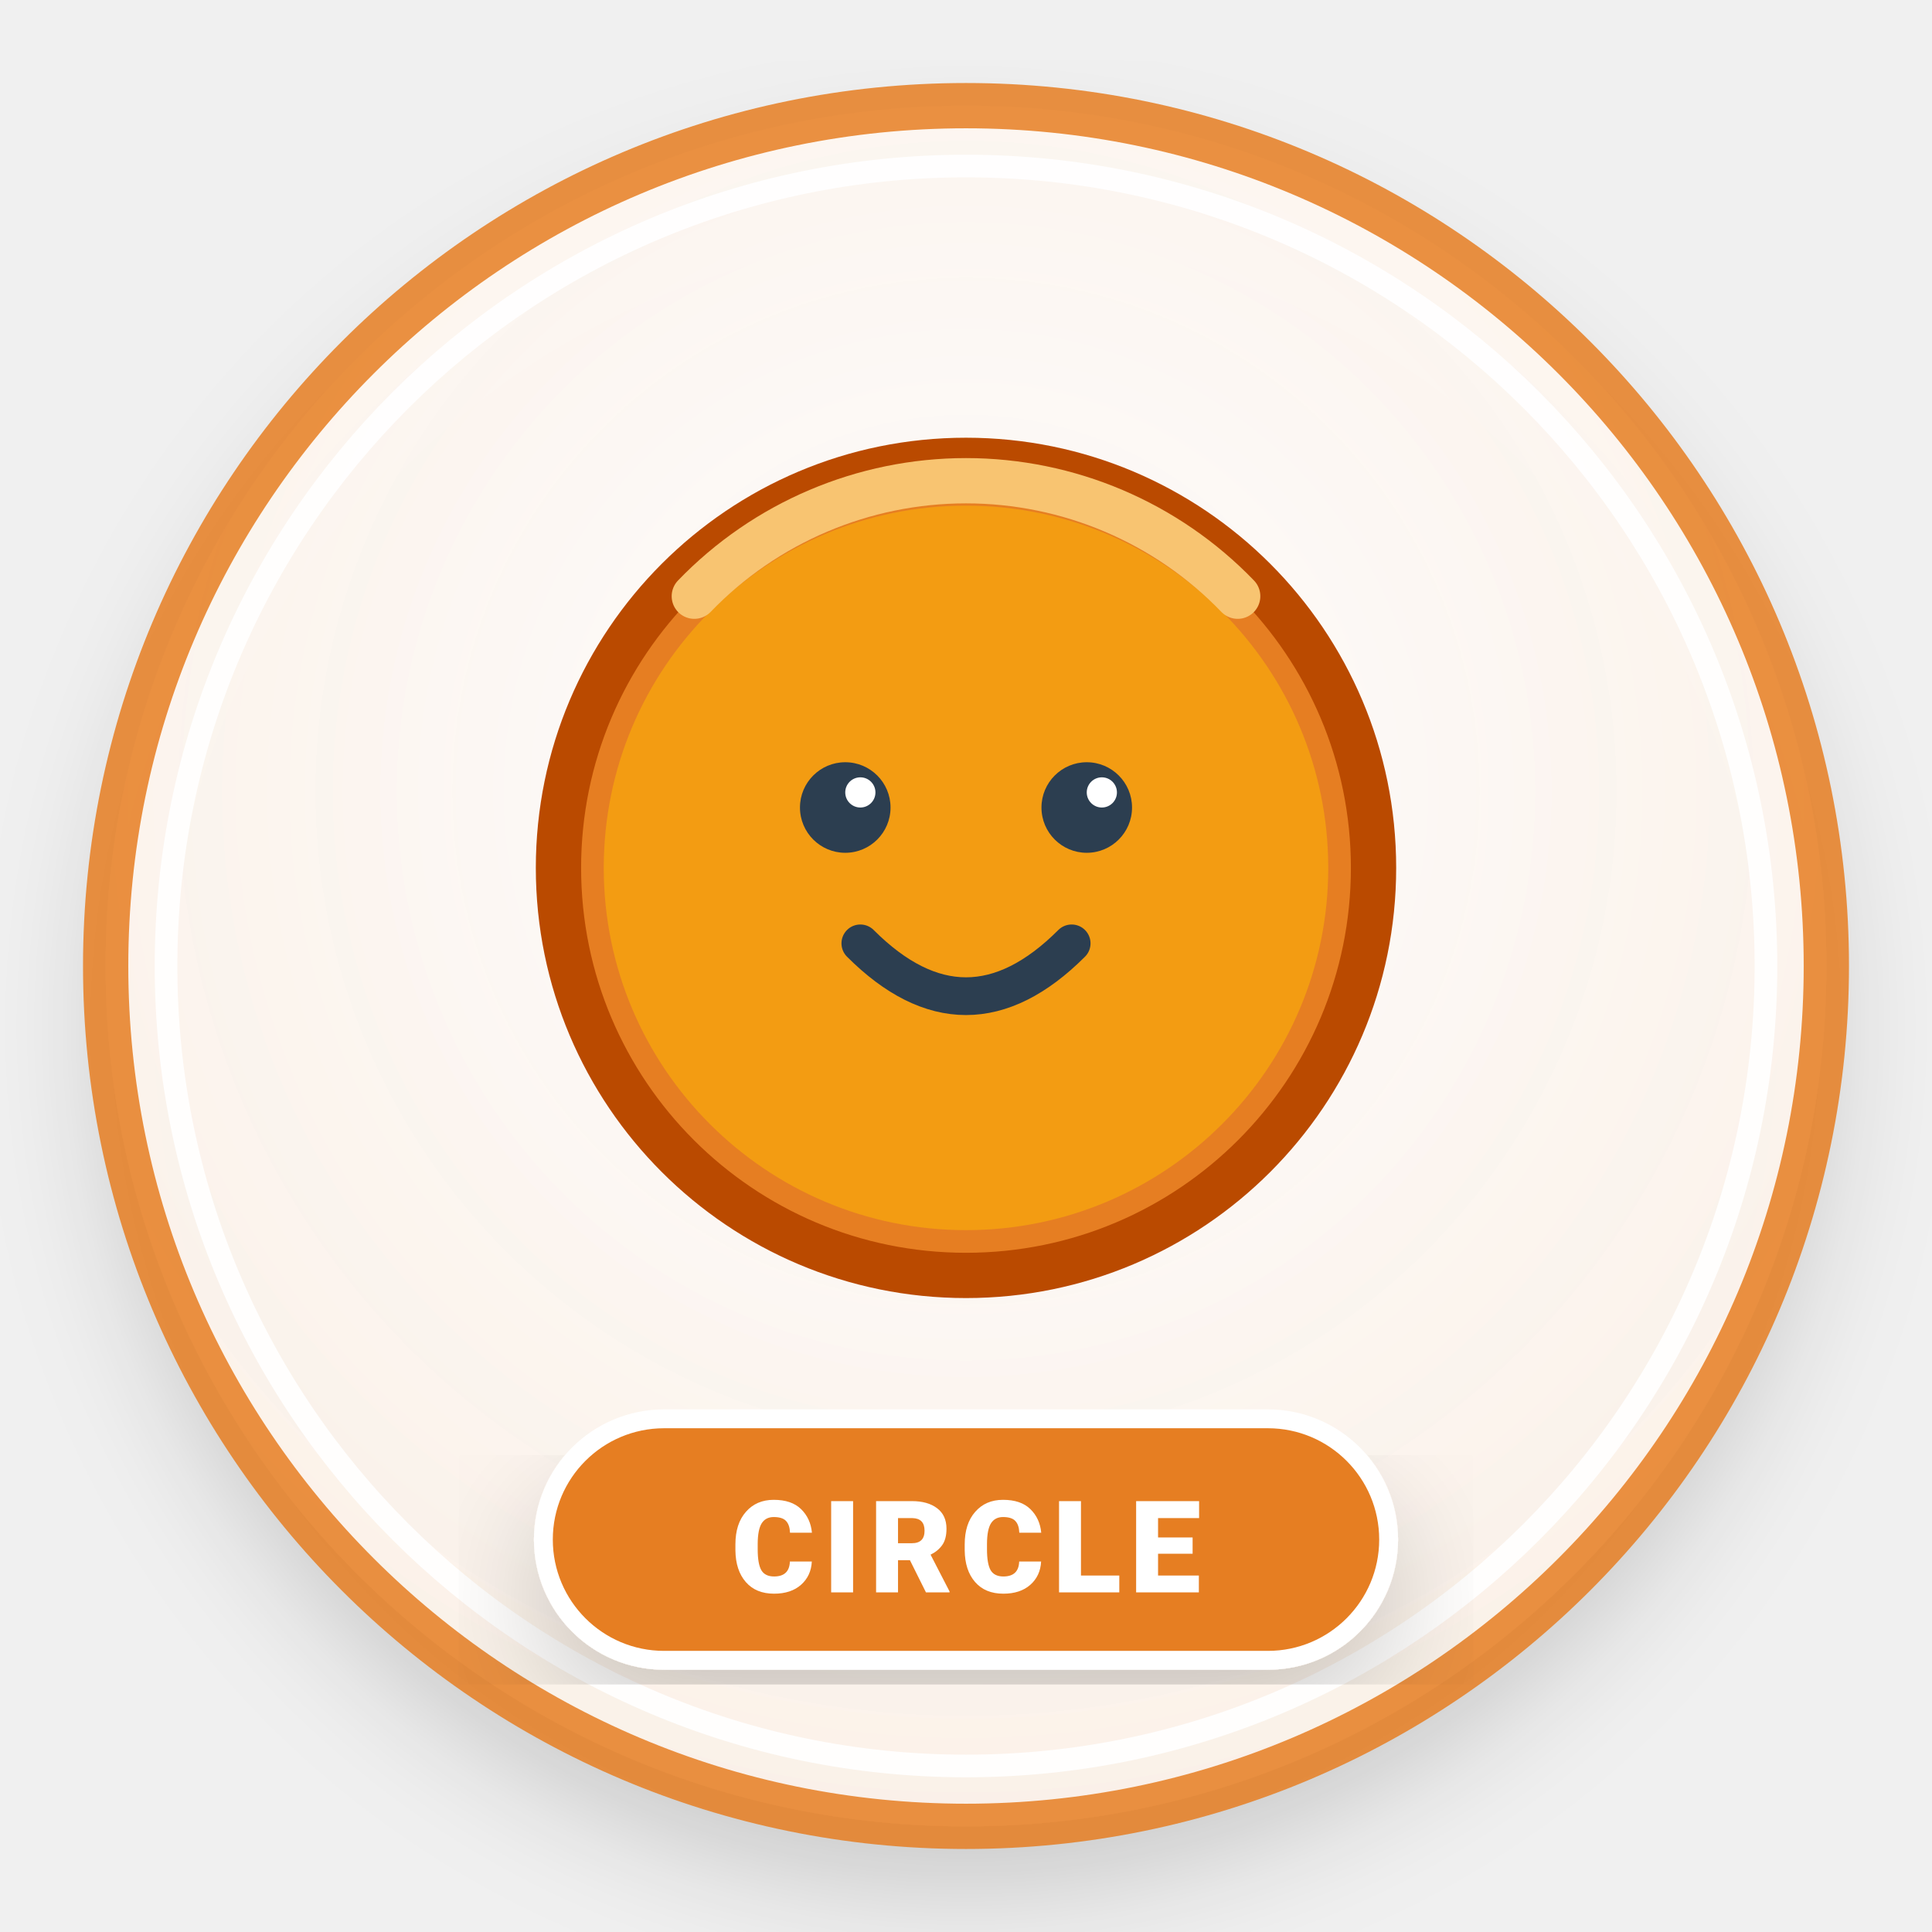
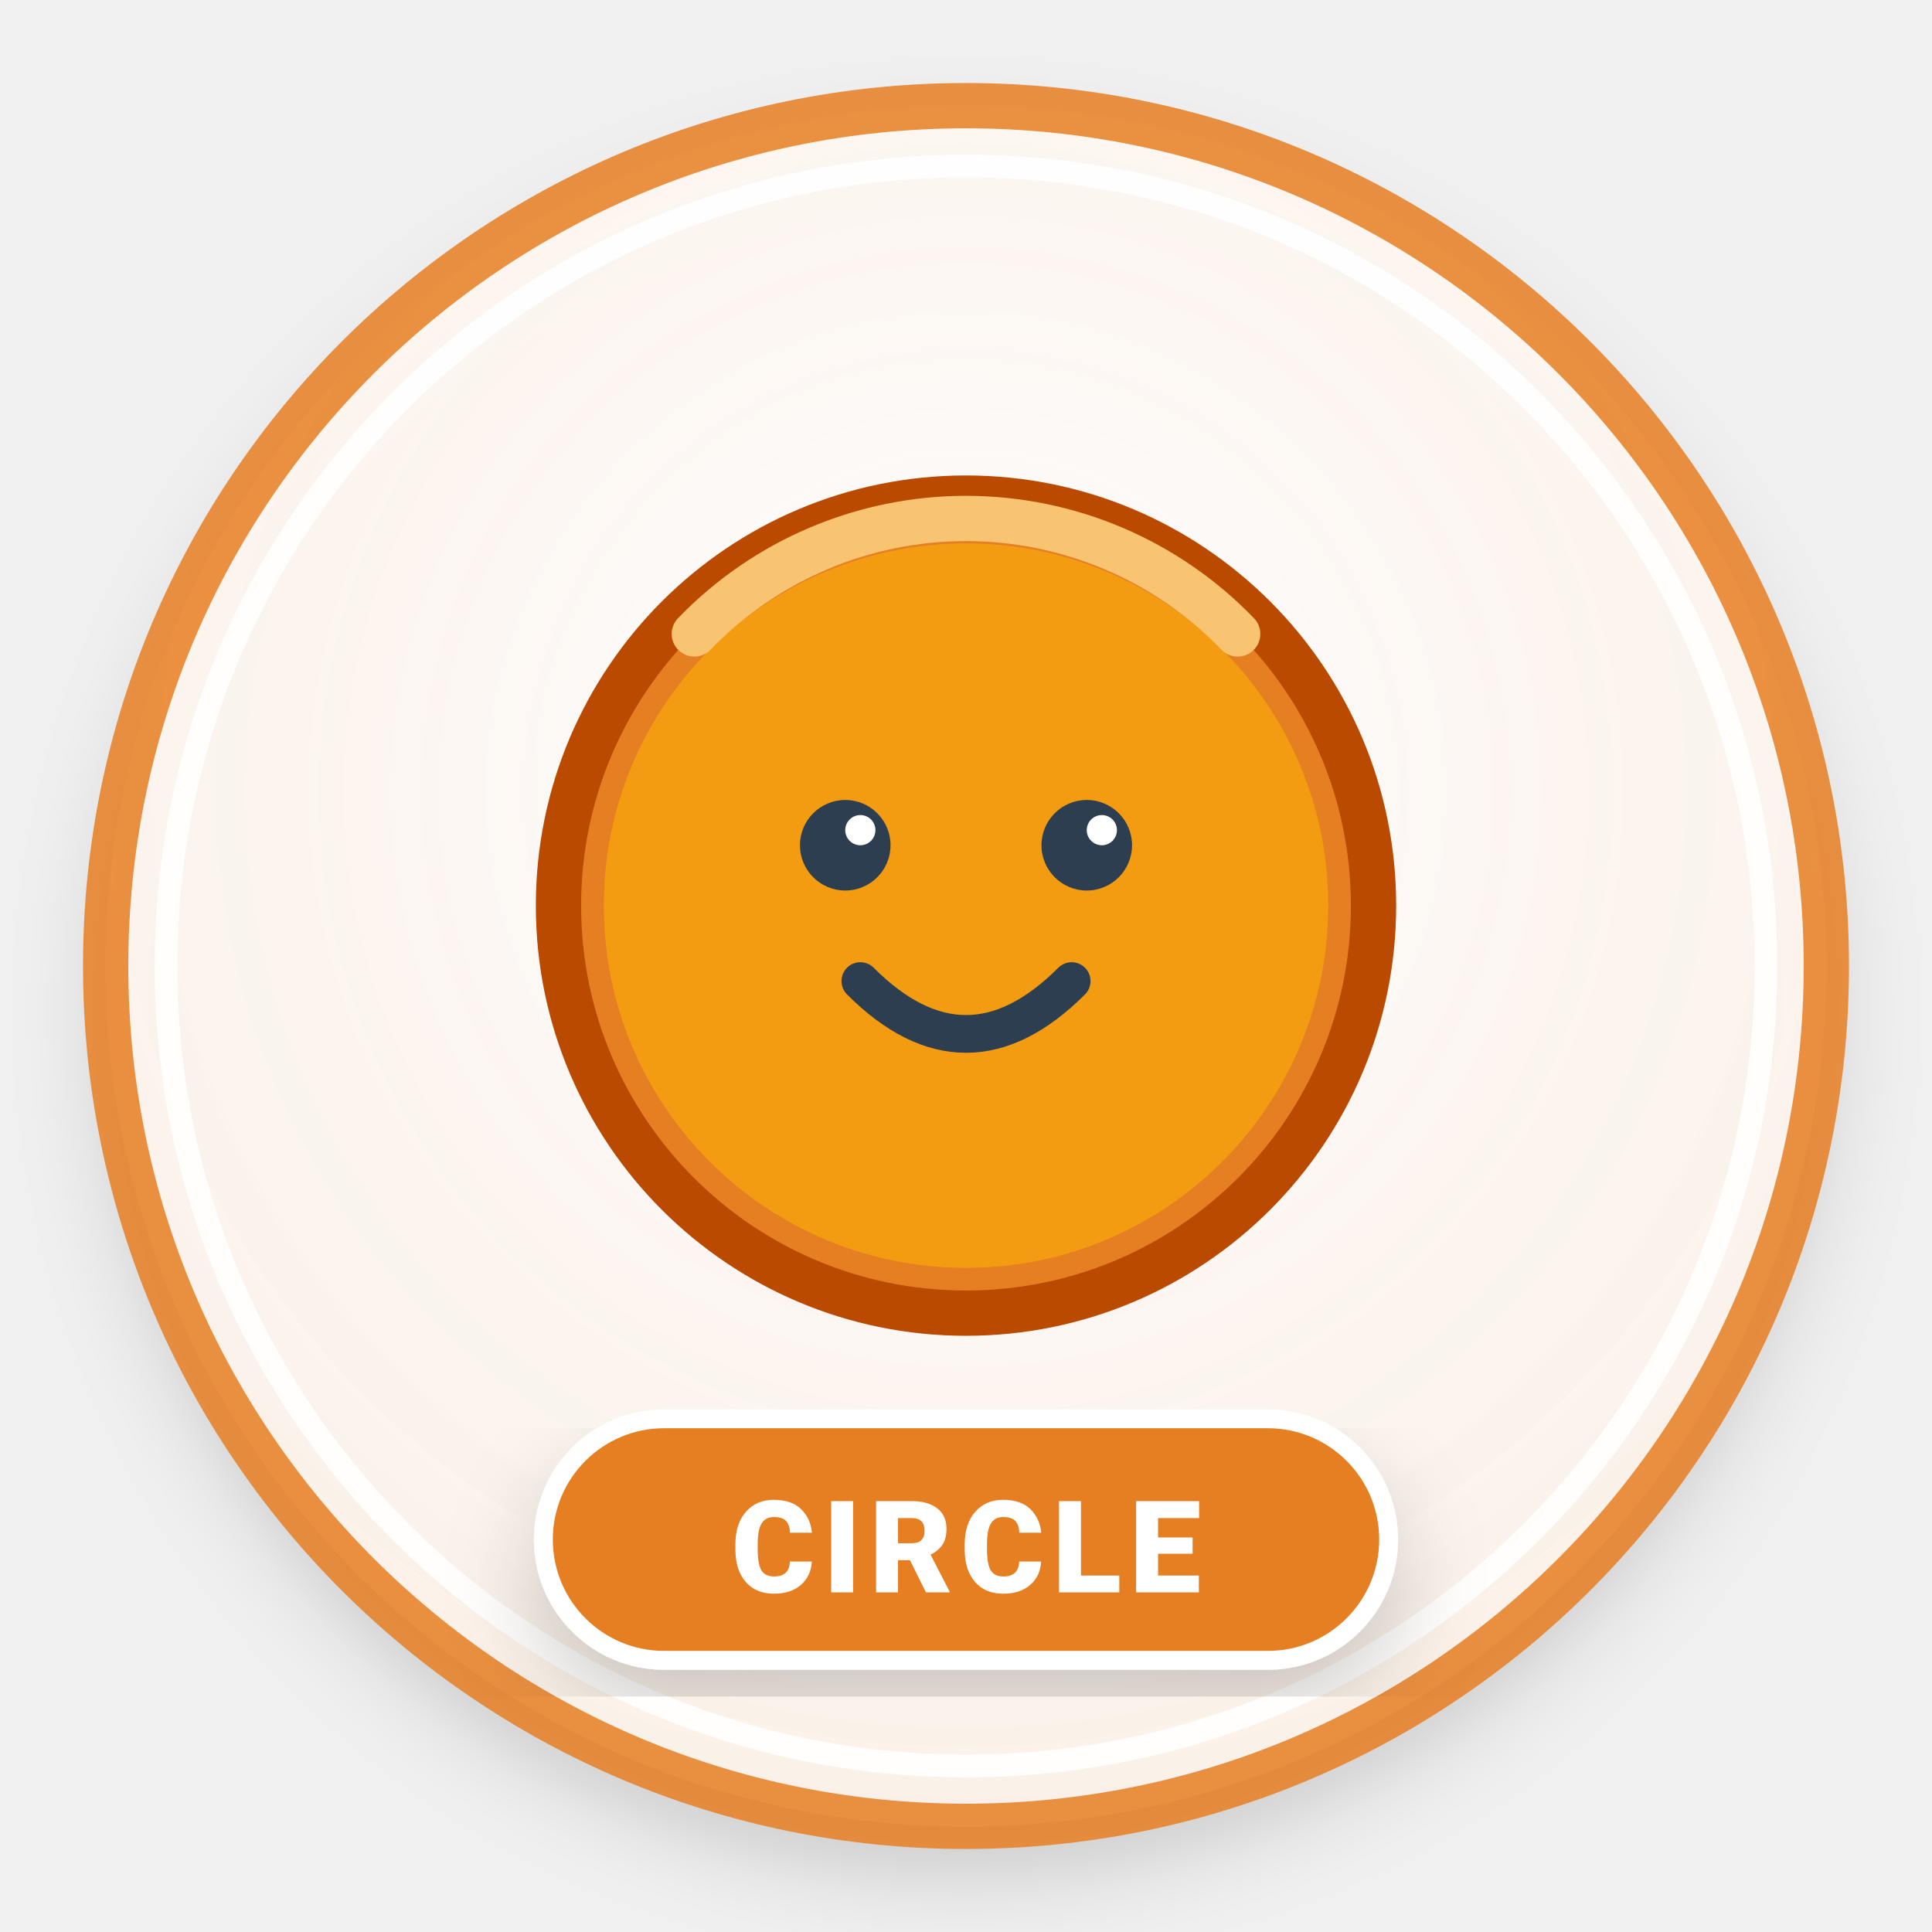
<svg xmlns="http://www.w3.org/2000/svg" viewBox="0 0 256 256" width="256" height="256">
  <defs>
-     <filter id="shadow" x="-10%" y="-10%" width="120%" height="120%">
-       <feDropShadow dx="0" dy="8" stdDeviation="8" flood-color="#000000" flood-opacity="0.18" />
+     <filter id="shadow_circle" x="-15%" y="-15%" width="130%" height="130%">
+       <feDropShadow dx="0" dy="6" stdDeviation="6" flood-color="#000000" flood-opacity="0.18" />
    </filter>
    <radialGradient id="cardGlow_circle" cx="50%" cy="40%" r="60%">
-       <stop offset="0%" stop-color="#FFFFFF" stop-opacity="0.95" />
+       <stop offset="0%" stop-color="#FFFFFF" stop-opacity="0.96" />
      <stop offset="100%" stop-color="#FDF2E9" stop-opacity="0.92" />
    </radialGradient>
  </defs>
-   <circle cx="128" cy="128" r="114" fill="url(#cardGlow_circle)" filter="url(#shadow)" />
+   <circle cx="128" cy="128" r="114" fill="url(#cardGlow_circle)" filter="url(#shadow_circle)" />
  <circle cx="128" cy="128" r="114" fill="none" stroke="#E67E22" stroke-width="6" opacity="0.85" />
  <circle cx="128" cy="128" r="106" fill="none" stroke="#FFFFFF" stroke-width="3" opacity="0.9" />
-   <g transform="translate(128, 115)">
+   <g transform="translate(128, 120)">
    <circle cx="0" cy="0" r="54" fill="#E67E22" stroke="#BA4A00" stroke-width="6" />
    <circle cx="0" cy="0" r="48" fill="#F39C12" />
    <circle cx="-16" cy="-8" r="6" fill="#2C3E50" />
    <circle cx="16" cy="-8" r="6" fill="#2C3E50" />
    <circle cx="-14" cy="-10" r="2" fill="#FFFFFF" />
    <circle cx="18" cy="-10" r="2" fill="#FFFFFF" />
    <path d="M-14 10 Q0 24 14 10" fill="none" stroke="#2C3E50" stroke-width="5" stroke-linecap="round" />
    <path d="M-36 -36 A 50 50 0 0 1 36 -36" fill="none" stroke="#F8C471" stroke-width="6" stroke-linecap="round" />
  </g>
  <g transform="translate(128, 206)">
-     <rect x="-56" y="-18" width="112" height="32" rx="16" fill="#E67E22" stroke="#FFFFFF" stroke-width="2.5" filter="url(#shadow)" />
+     <rect x="-56" y="-18" width="112" height="32" rx="16" fill="#E67E22" stroke="#FFFFFF" stroke-width="2.5" filter="url(#shadow_circle)" />
    <text x="0" y="5" font-family="-apple-system, BlinkMacSystemFont, 'Segoe UI', Roboto, 'Comic Sans MS', sans-serif" font-size="17" font-weight="800" fill="#FFFFFF" text-anchor="middle" letter-spacing="1">CIRCLE</text>
  </g>
</svg>
